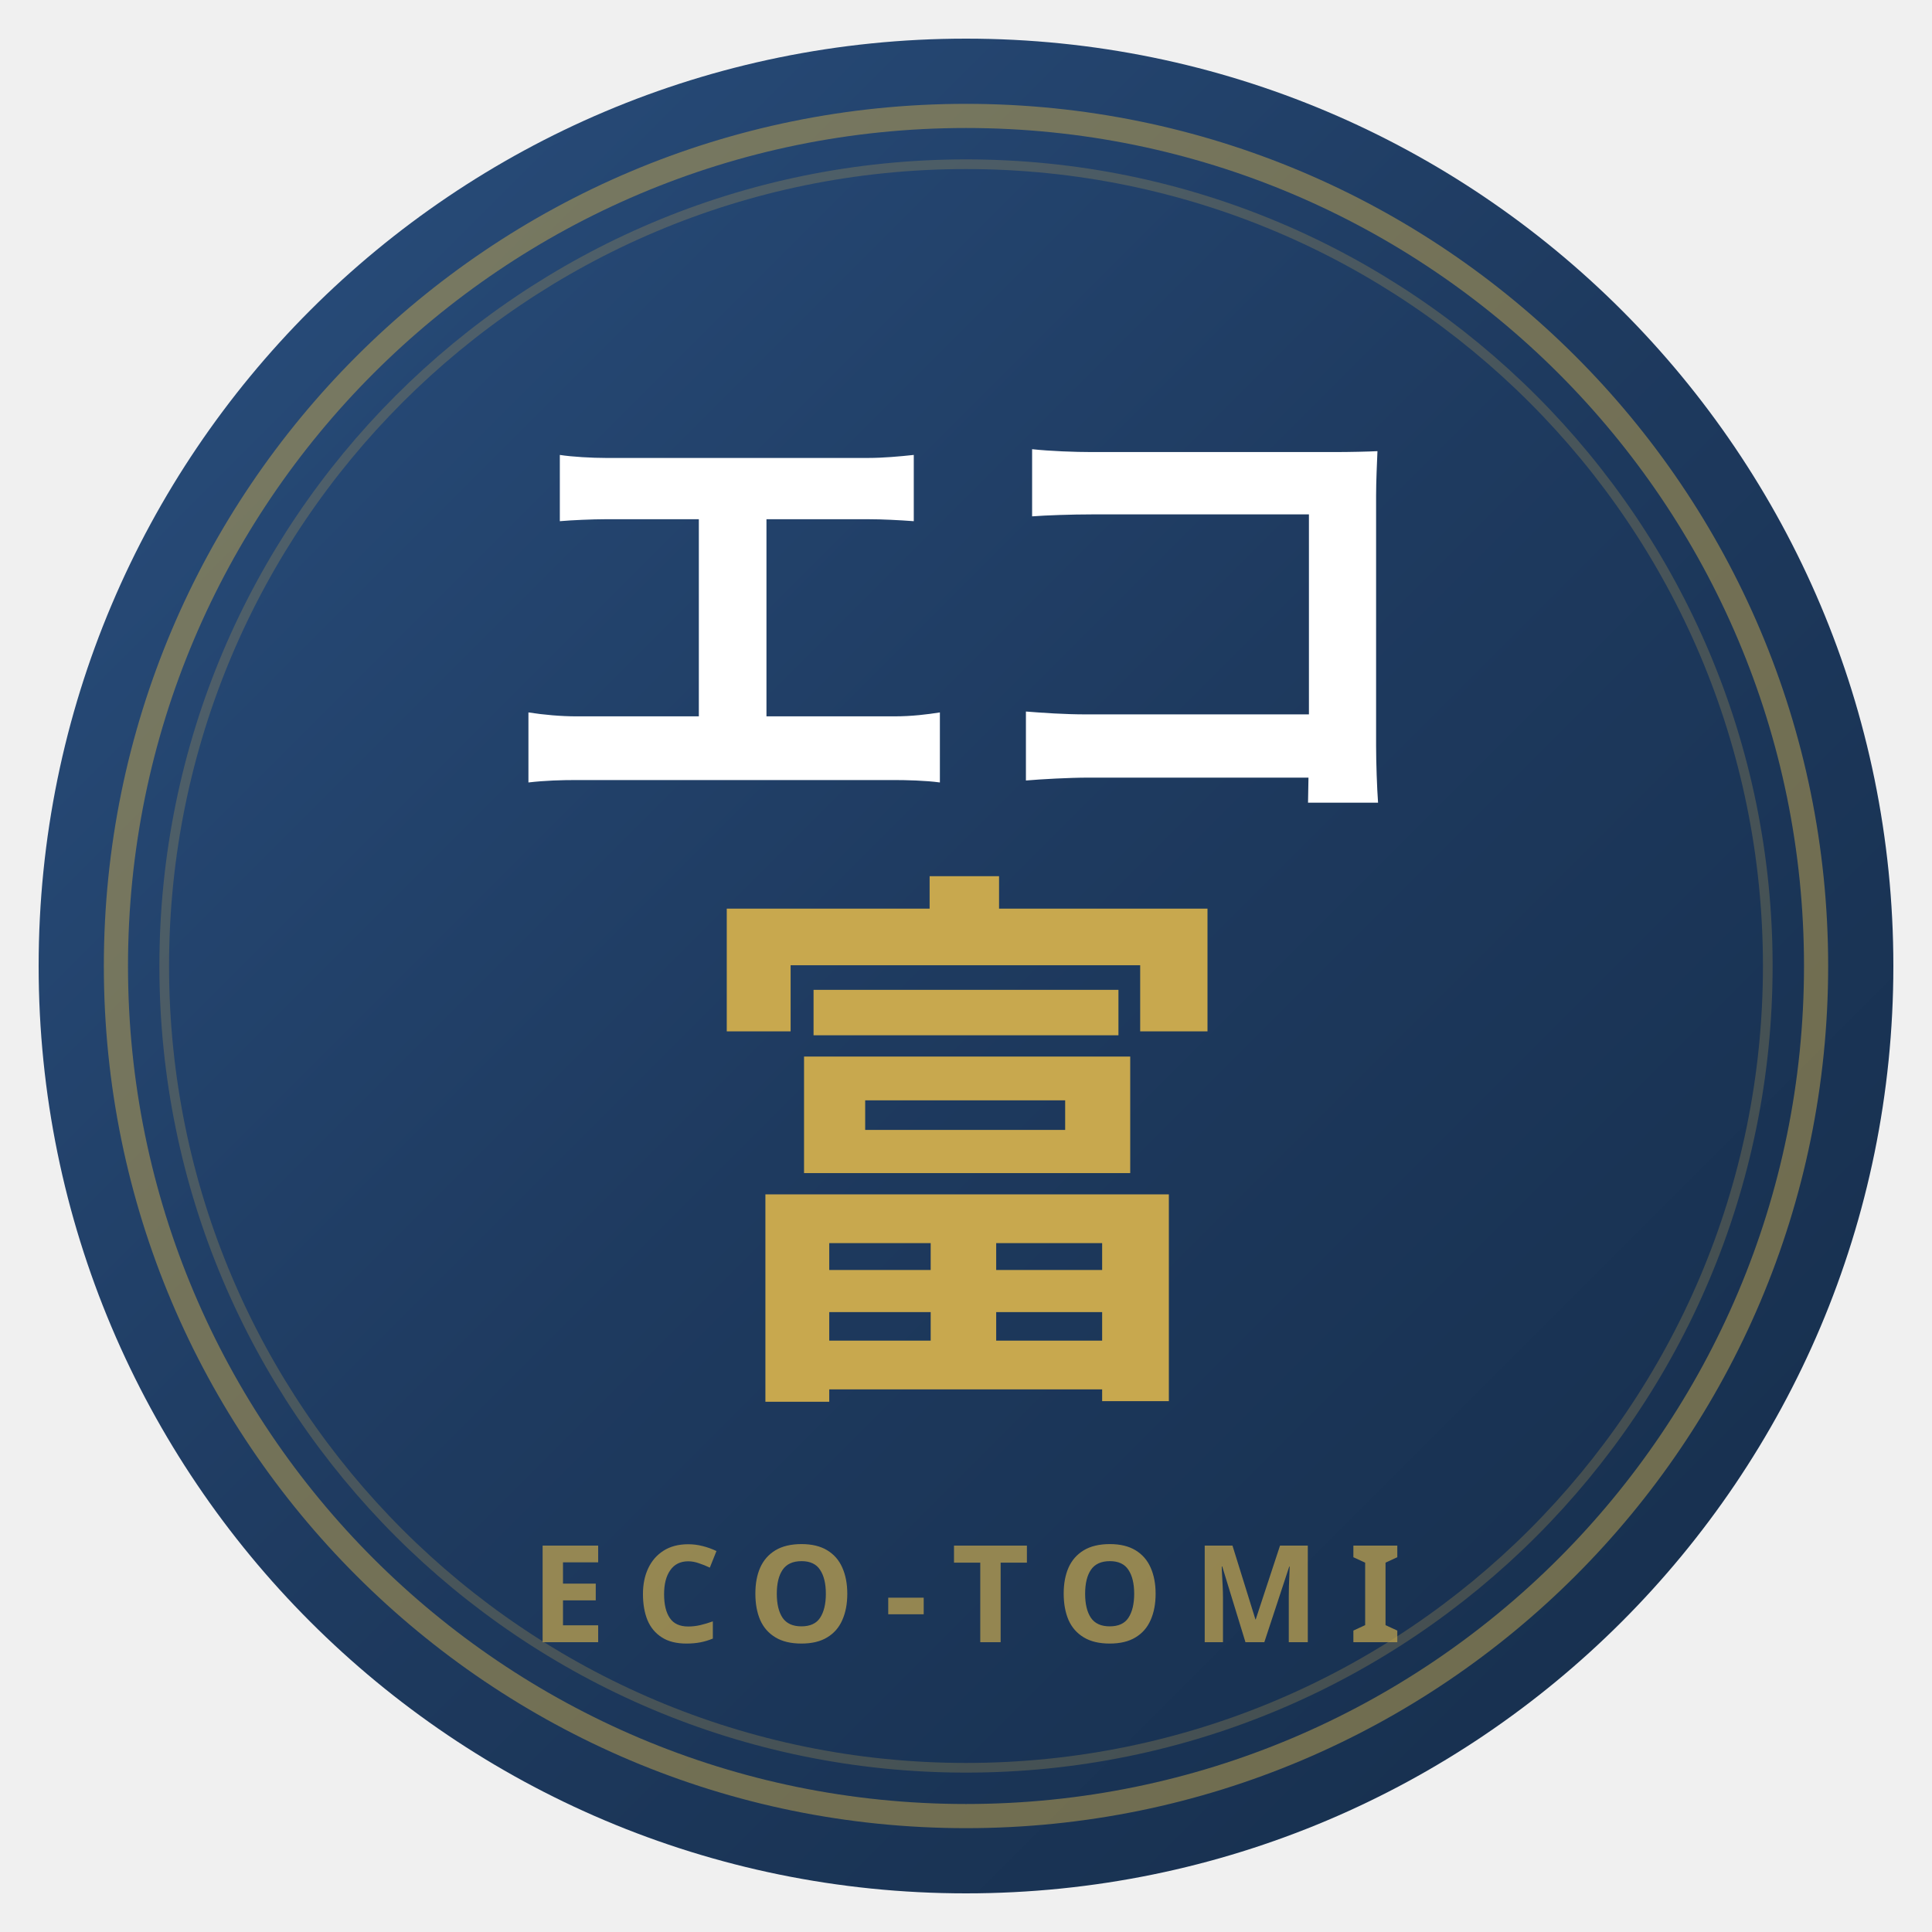
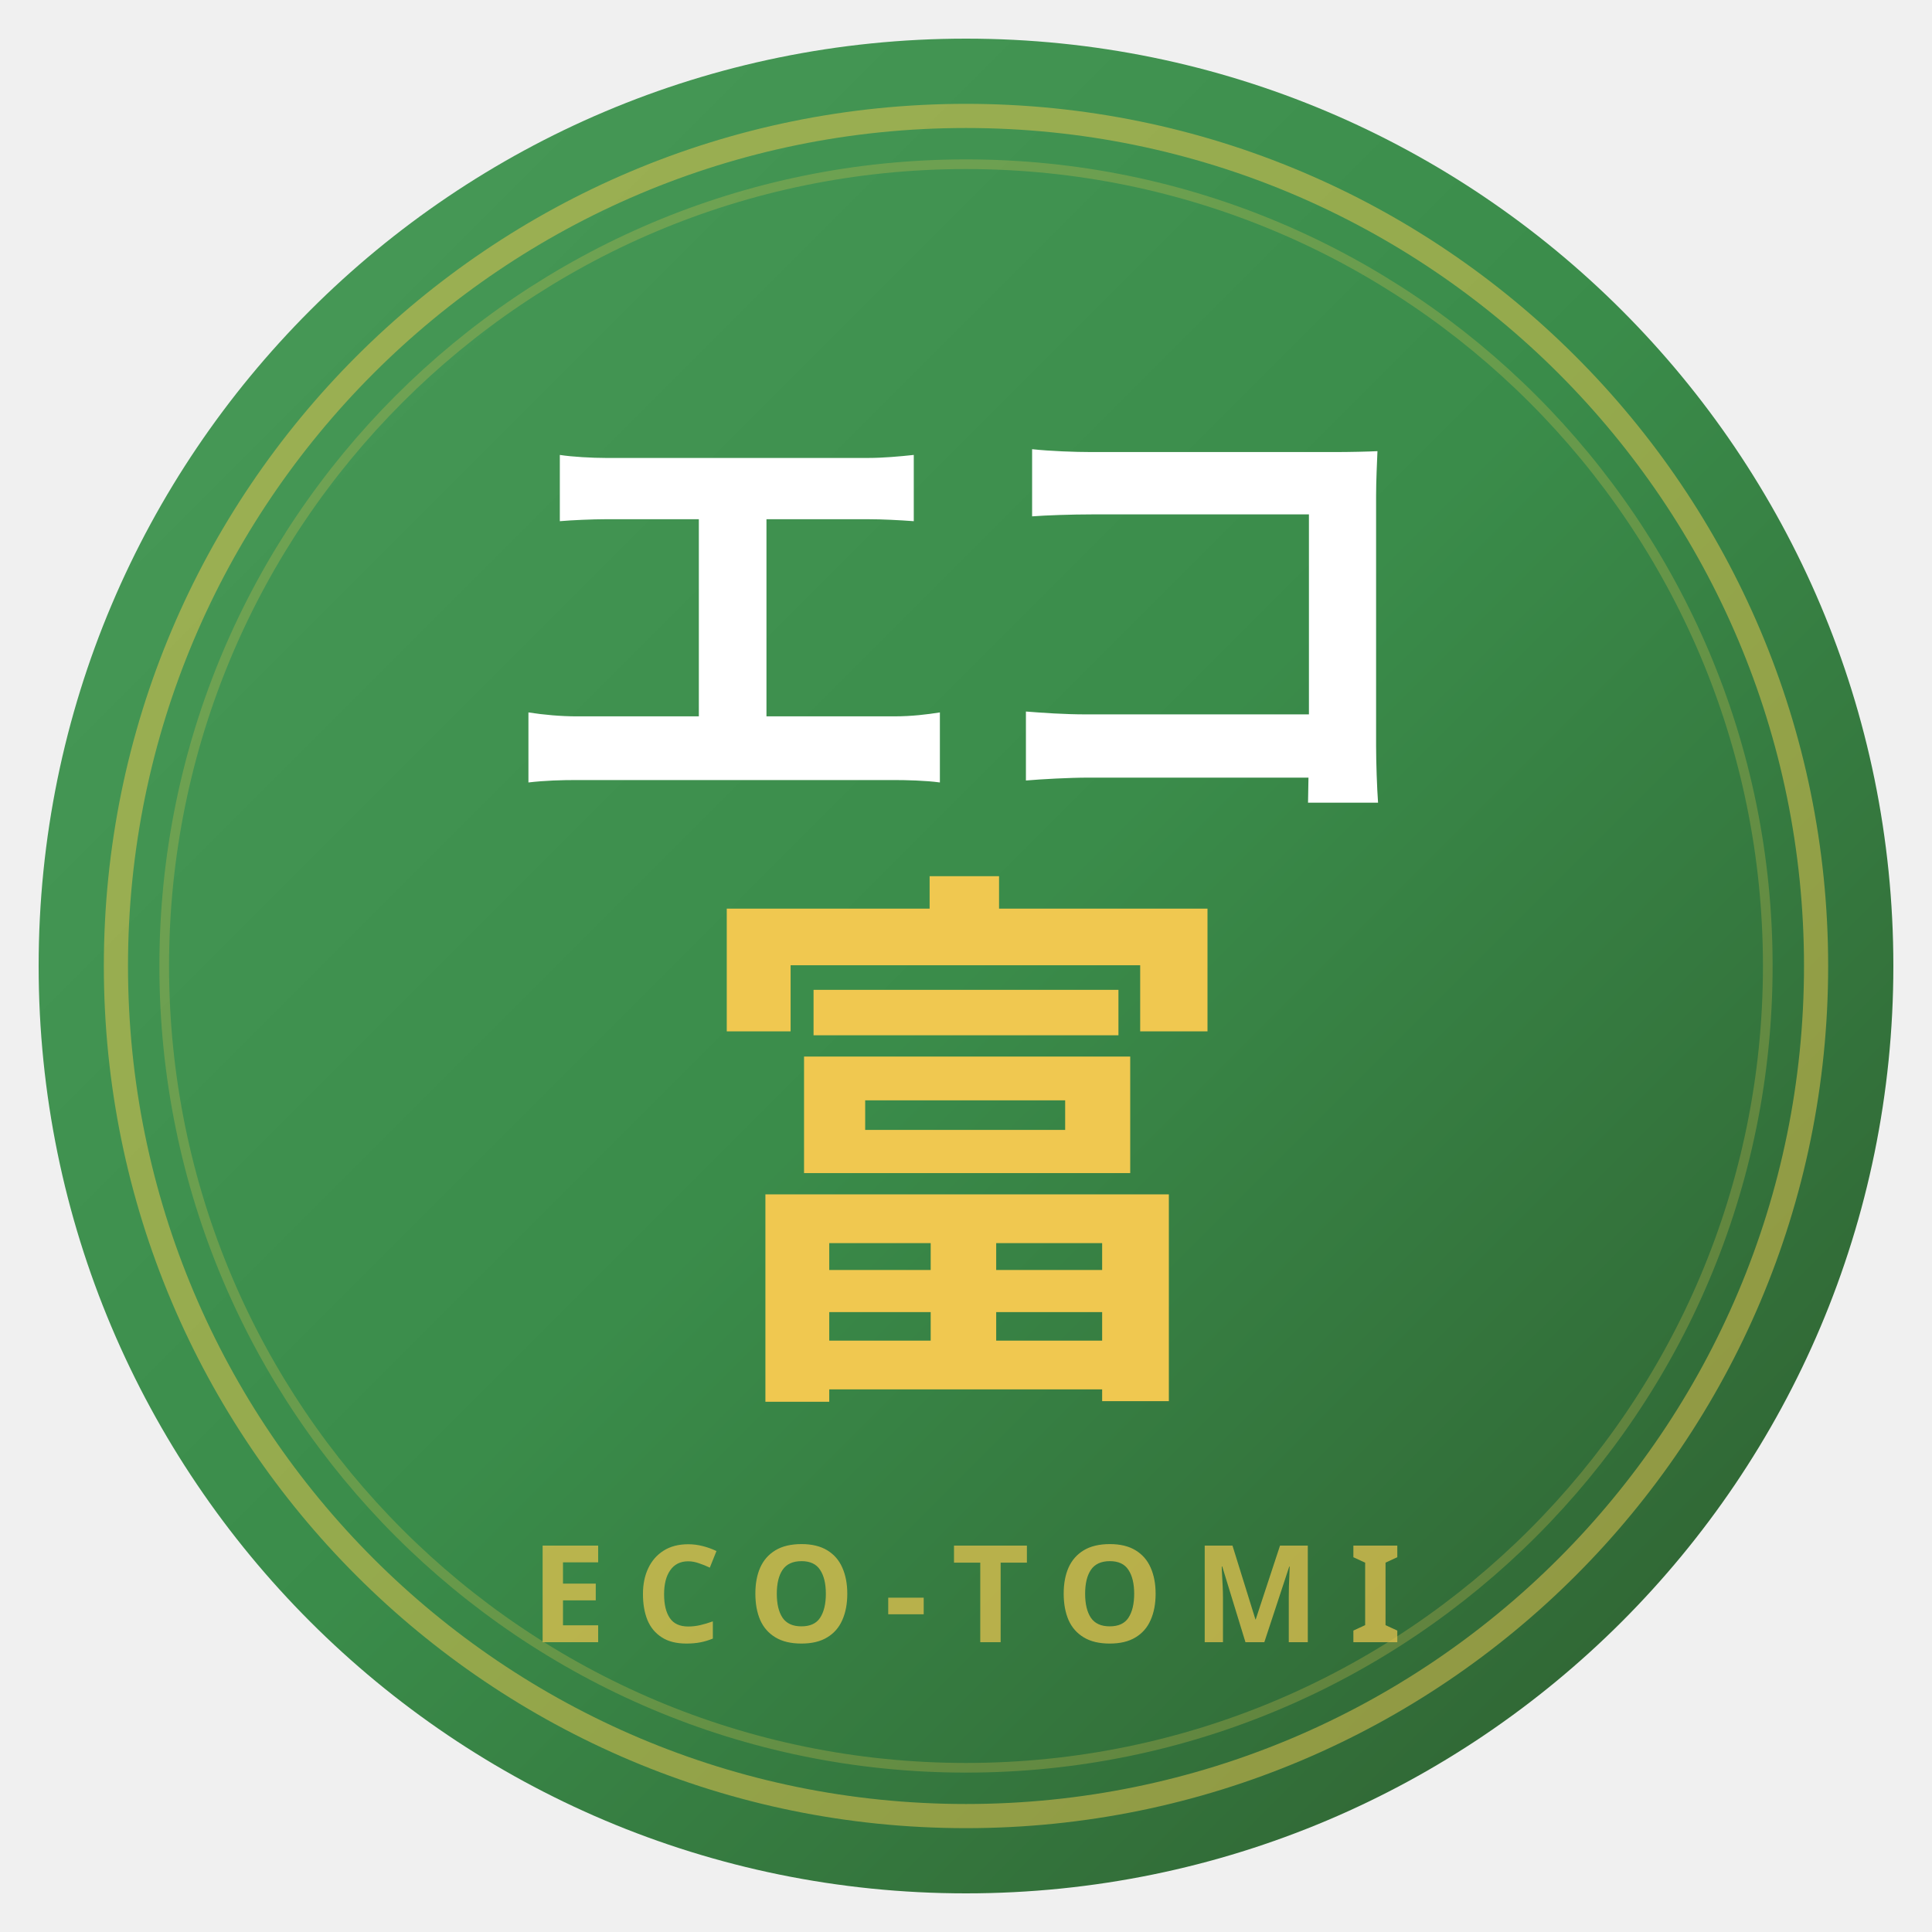
<svg xmlns="http://www.w3.org/2000/svg" viewBox="0 0 200 200" width="200" height="200">
  <defs>
    <linearGradient id="bg-grad" x1="0%" y1="0%" x2="100%" y2="100%">
-       <stop offset="0%" stop-color="#2a5080" />
-       <stop offset="50%" stop-color="#1e3a5f" />
-       <stop offset="100%" stop-color="#152d4a" />
+       <stop offset="0%" stop-color="#4a9c5a" />
+       <stop offset="50%" stop-color="#3a8c4a" />
+       <stop offset="100%" stop-color="#2d5a2d" />
    </linearGradient>
  </defs>
  <circle cx="100" cy="100" r="96" fill="url(#bg-grad)" />
-   <circle cx="100" cy="100" r="88" fill="none" stroke="#c8a84e" stroke-width="2.5" opacity="0.5" />
-   <circle cx="100" cy="100" r="83" fill="none" stroke="#c8a84e" stroke-width="1" opacity="0.25" />
+   <circle cx="100" cy="100" r="88" fill="none" stroke="#f0c850" stroke-width="2.5" opacity="0.5" />
+   <circle cx="100" cy="100" r="83" fill="none" stroke="#f0c850" stroke-width="1" opacity="0.25" />
  <text x="100" y="82" text-anchor="middle" font-family="'Hiragino Kaku Gothic ProN','Noto Sans JP',sans-serif" font-weight="900" font-size="50" fill="#fff" letter-spacing="-2">エコ</text>
-   <text x="100" y="140" text-anchor="middle" font-family="'Hiragino Kaku Gothic ProN','Noto Sans JP',sans-serif" font-weight="900" font-size="58" fill="#c8a84e" letter-spacing="-2">富</text>
-   <text x="100" y="170" text-anchor="middle" font-family="'Hiragino Kaku Gothic ProN','Noto Sans JP',sans-serif" font-weight="700" font-size="14" fill="#c8a84e" opacity="0.7" letter-spacing="3">ECO-TOMI</text>
+   <text x="100" y="140" text-anchor="middle" font-family="'Hiragino Kaku Gothic ProN','Noto Sans JP',sans-serif" font-weight="900" font-size="58" fill="#f0c850" letter-spacing="-2">富</text>
+   <text x="100" y="170" text-anchor="middle" font-family="'Hiragino Kaku Gothic ProN','Noto Sans JP',sans-serif" font-weight="700" font-size="14" fill="#f0c850" opacity="0.7" letter-spacing="3">ECO-TOMI</text>
</svg>
